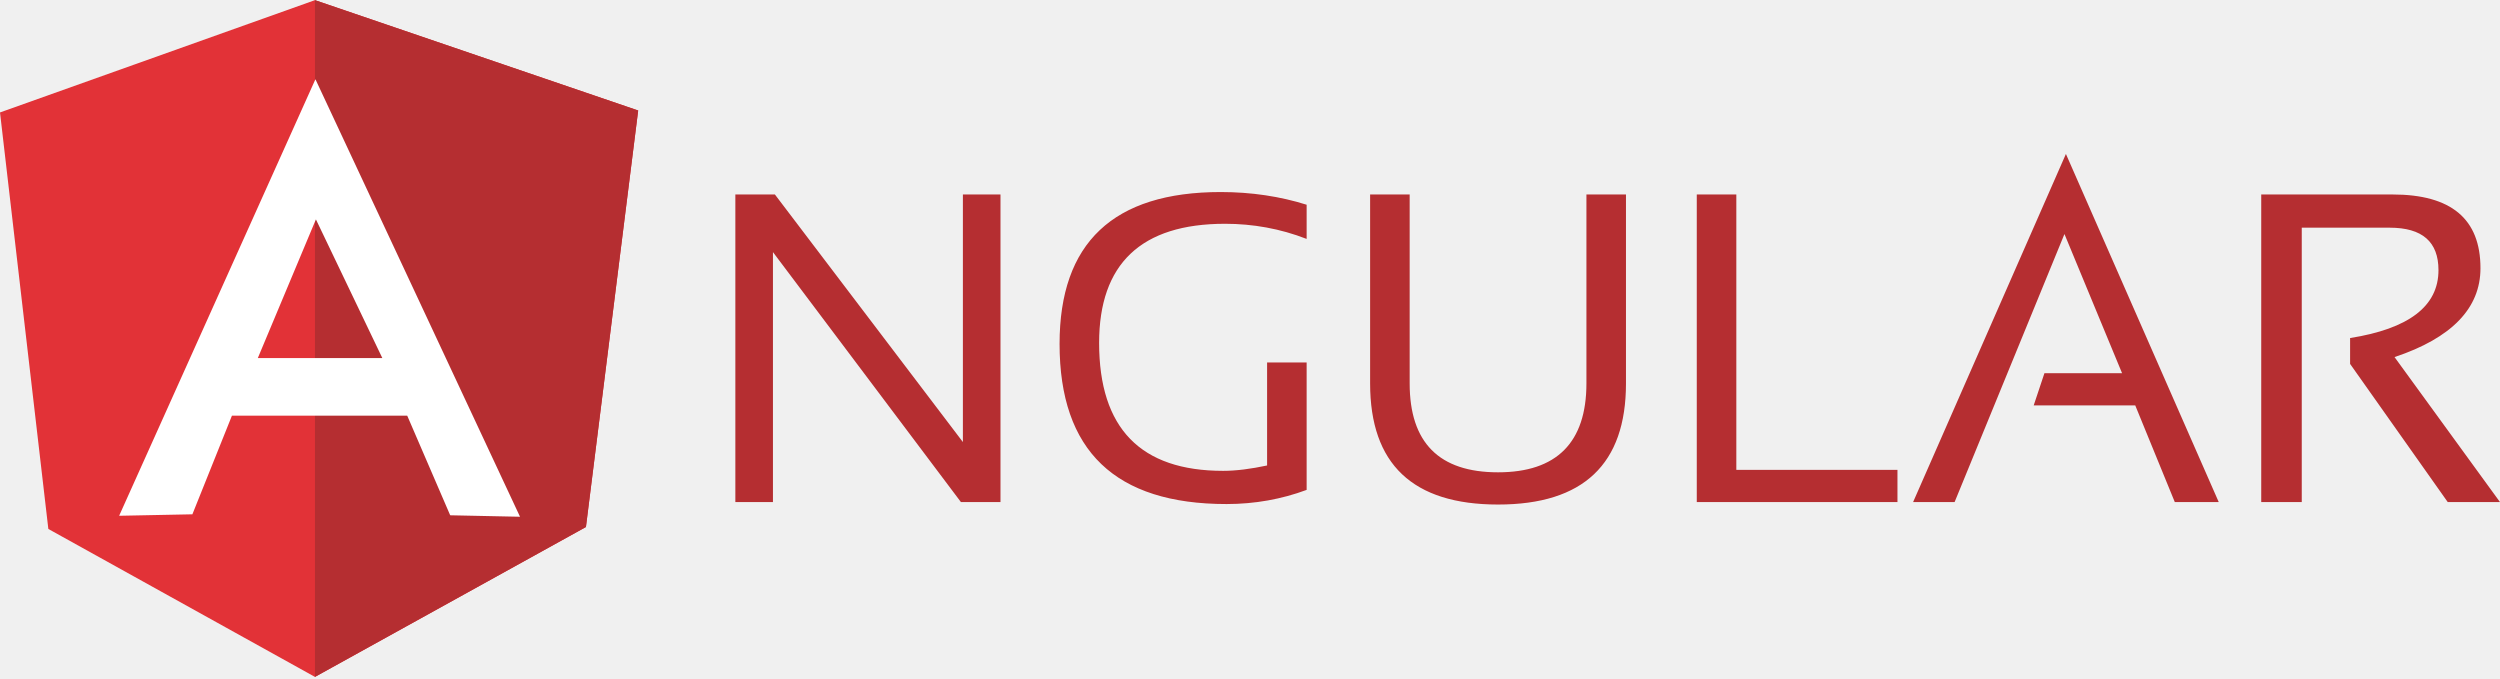
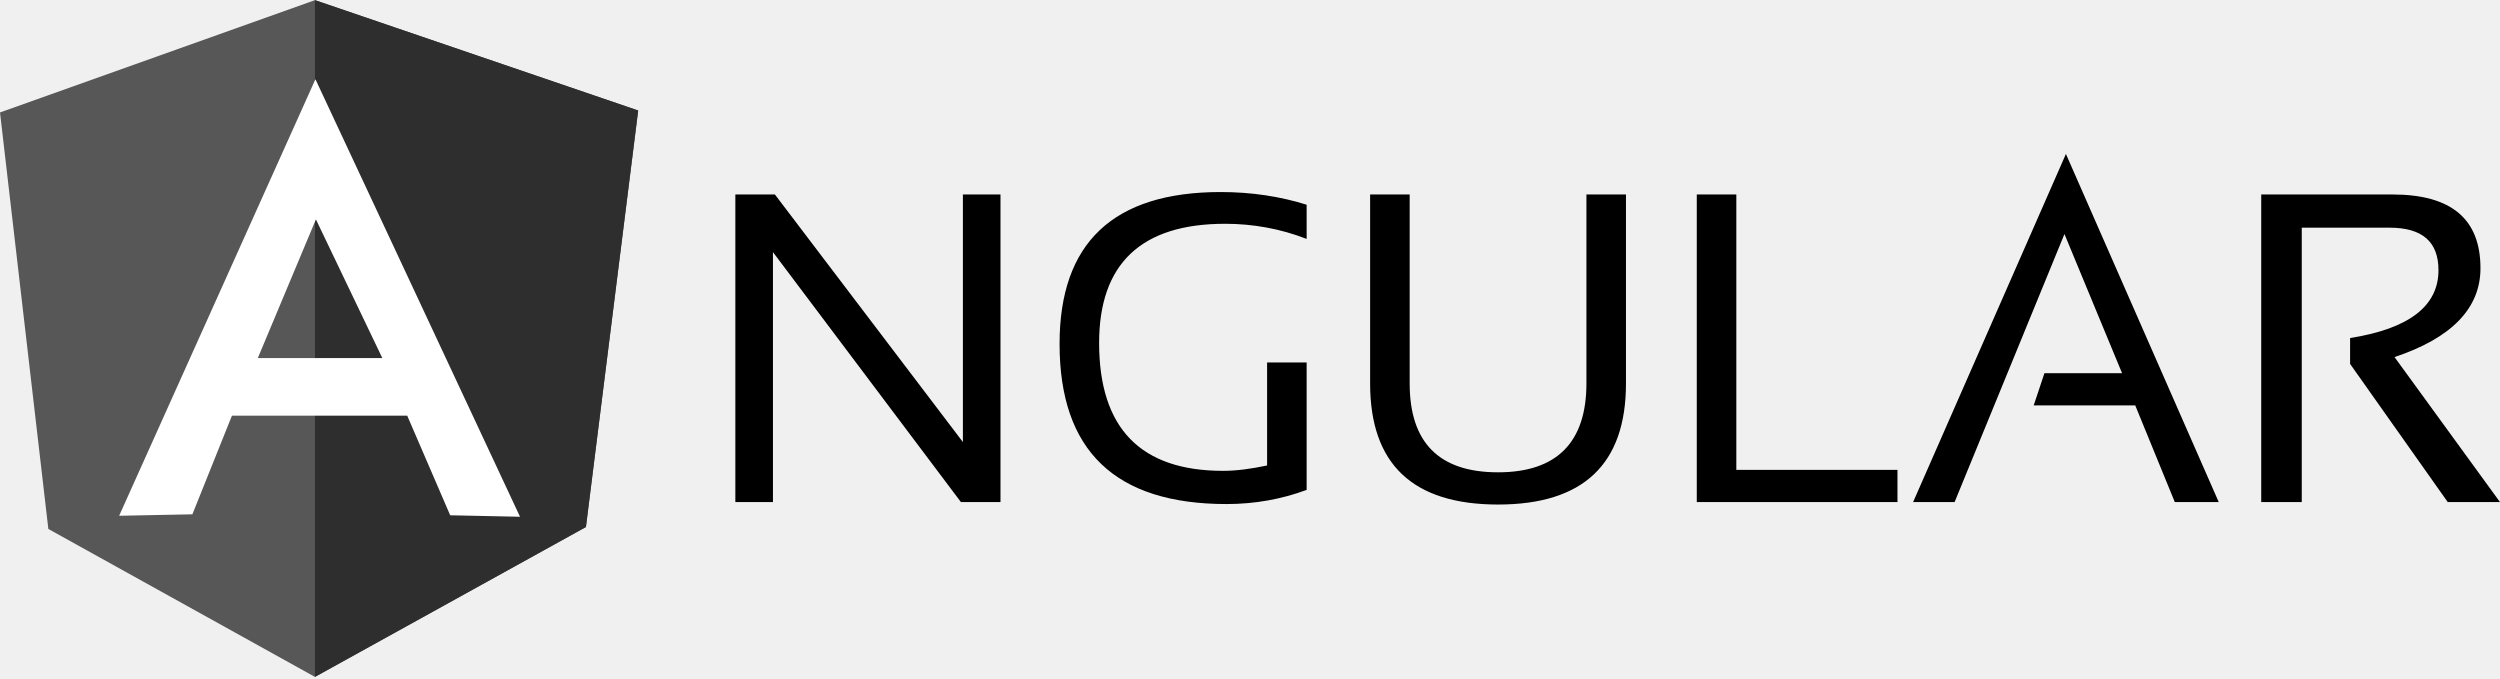
<svg xmlns="http://www.w3.org/2000/svg" width="2500" height="679" viewBox="0 0 512 139">
  <g fill="none" fill-rule="evenodd">
-     <g fill="#B52E31">
-       <path d="M150.6 102.8v-63h8.1l38.5 50.7V39.8h7.7v63h-8.1l-38.5-51.2v51.2h-7.7zM267.6 100.3c-5.1 1.9-10.6 2.9-16.4 2.9-22.8 0-34.2-10.9-34.2-32.8 0-20.7 11-31.1 33-31.1 6.3 0 12.2.9 17.6 2.6v7c-5.4-2.1-11-3.1-16.7-3.1-17.2 0-25.8 8.2-25.8 24.4 0 17.5 8.5 26.2 25.4 26.2 2.7 0 5.7-.4 9-1.1V74.2h8.1v26.1zM280.6 78.5V39.8h8.1v38.7c0 12.1 6 18.2 18.1 18.2 12 0 18.1-6.1 18.1-18.2V39.8h8.1v38.7c0 16.5-8.7 24.8-26.2 24.8s-26.2-8.3-26.2-24.8zM355.6 39.8v56.4h33v6.6h-41.1v-63h8.1zM400.3 102.8h-8.5l31.3-71.3 31.3 71.3h-9L437.3 83h-20.8l2.2-6.6h15.9l-11.8-28.5-22.5 54.9zM463.1 102.8v-63H490c12 0 18 5 18 15.1 0 8.2-5.9 14.3-17.6 18.2l21.6 29.7h-10.7l-20-28.3v-5.3c12-1.9 18.1-6.5 18.1-13.9 0-5.8-3.3-8.7-10-8.7h-18v56.2h-8.3z" />
+     <g fill="#2e2e2e">
+       <path d="M150.6 102.8v-63h8.1l38.5 50.7V39.8h7.7v63h-8.1l-38.5-51.2v51.2h-7.7zM267.6 100.3c-5.1 1.9-10.6 2.9-16.4 2.9-22.8 0-34.2-10.9-34.2-32.8 0-20.7 11-31.1 33-31.1 6.3 0 12.2.9 17.6 2.6v7c-5.4-2.1-11-3.1-16.7-3.1-17.2 0-25.8 8.2-25.8 24.4 0 17.5 8.5 26.2 25.4 26.2 2.7 0 5.7-.4 9-1.1V74.2h8.1v26.1zM280.6 78.5V39.8h8.1v38.7c0 12.1 6 18.2 18.1 18.2 12 0 18.1-6.1 18.1-18.2V39.8h8.1v38.7c0 16.5-8.7 24.8-26.2 24.8s-26.2-8.3-26.2-24.8zM355.6 39.8v56.4h33v6.6h-41.1v-63h8.1zM400.3 102.8h-8.5l31.3-71.3 31.3 71.3h-9L437.3 83h-20.8l2.2-6.6h15.9l-11.8-28.5-22.5 54.9zM463.1 102.8v-63H490c12 0 18 5 18 15.1 0 8.2-5.9 14.3-17.6 18.2l21.6 29.7h-10.7l-20-28.3v-5.3c12-1.9 18.1-6.5 18.1-13.9 0-5.8-3.3-8.7-10-8.7h-18v56.2h-8.3z" fill="#000000" />
    </g>
-     <path d="M0 23L64.5 0l66.2 22.6-10.7 85.3-55.5 30.7-54.6-30.3L0 23z" fill="#E23237" />
-     <path d="M130.7 22.6L64.5 0v138.6l55.5-30.7 10.7-85.3z" fill="#B52E31" />
+     <path d="M0 23L64.5 0l66.2 22.6-10.7 85.3-55.5 30.7-54.6-30.3L0 23z" fill="#575757" />
+     <path d="M130.7 22.6L64.5 0v138.6l55.5-30.7 10.7-85.3z" fill="#2e2e2e" />
    <path d="M64.6 16.2l-40.2 89.4 15-.3 8.1-20.2H83.4l8.8 20.4 14.3.3-41.9-89.6zm.1 28.7l13.6 28.4H52.8l11.9-28.4z" fill="#FFF" />
  </g>
</svg>
